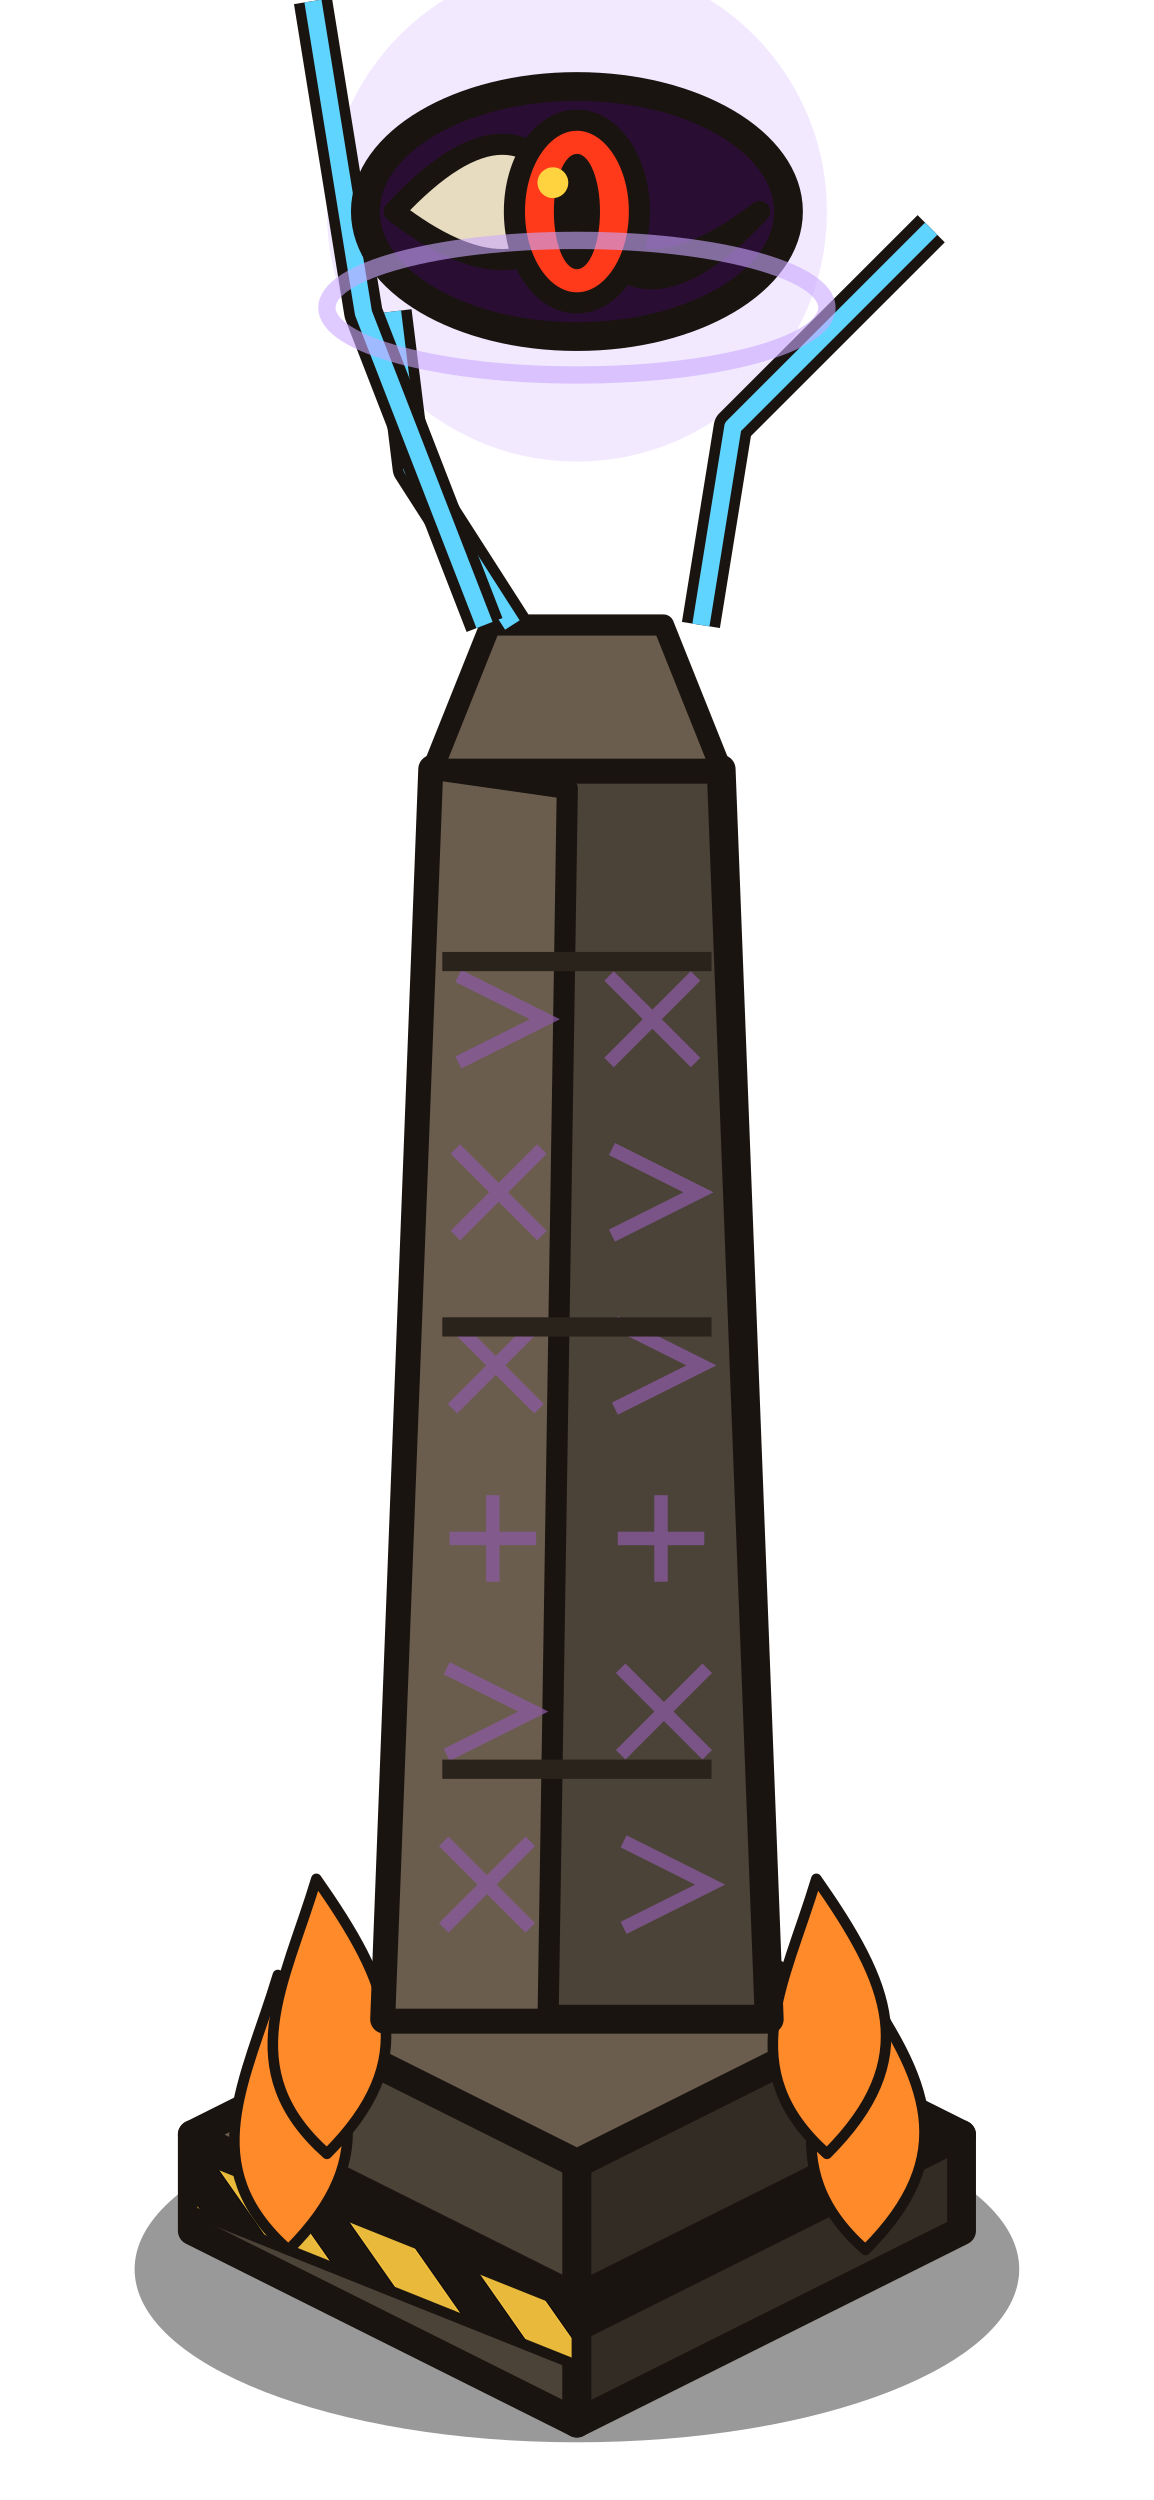
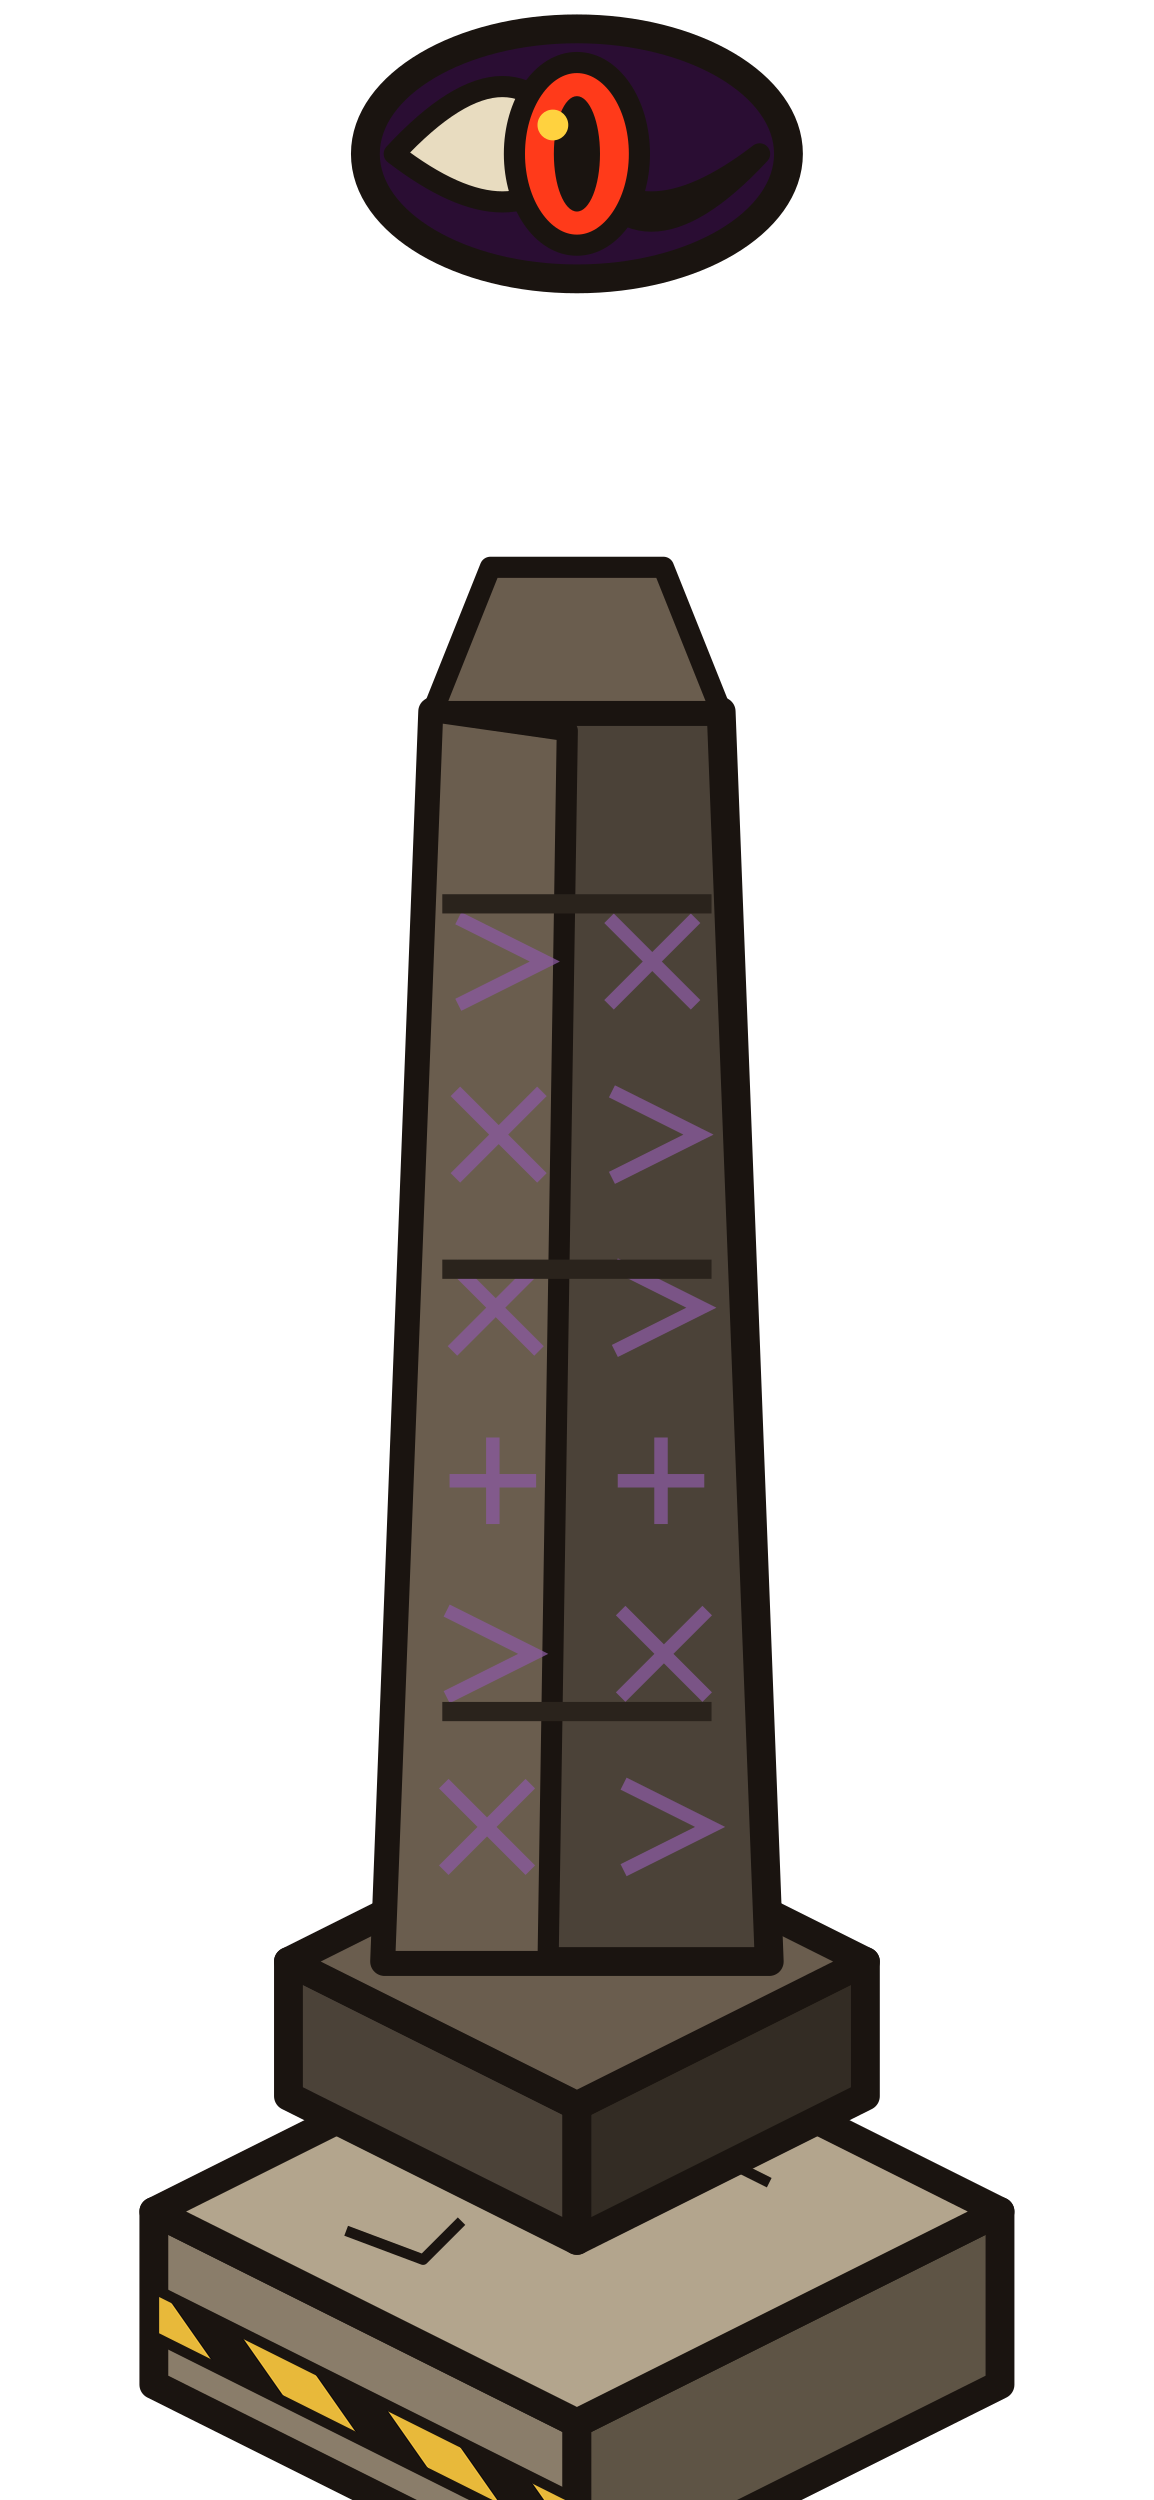
<svg xmlns="http://www.w3.org/2000/svg" viewBox="-60 -230 120 260" width="360" height="780">
  <style>.k3{stroke:#1a1410;stroke-width:3px;stroke-linejoin:round;stroke-linecap:round}.k2{stroke:#1a1410;stroke-width:2.2px;stroke-linejoin:round;stroke-linecap:round}.k15{stroke:#1a1410;stroke-width:1.6px;stroke-linejoin:round;stroke-linecap:round}.k1{stroke:#1a1410;stroke-width:1.1px;stroke-linejoin:round}</style>
  <defs>
-     <g id="v-sturmbatterie">
-       <ellipse cx="0" cy="16" rx="50" ry="16" fill="rgba(0,0,0,.35)" stroke="none" />
-       <path class="k2" d="M-35.0,7 L31.0,7 A9,9 0 0 1 31.0,25 L-35.0,25 A9,9 0 0 1 -35.0,7 Z" fill="#2c2822" />
-       <line x1="-41.3" y1="8.5" x2="-41.3" y2="23.5" stroke="#161310" stroke-width="2" stroke-linecap="round" />
-       <line x1="-34.75" y1="8.5" x2="-34.75" y2="23.5" stroke="#161310" stroke-width="2" stroke-linecap="round" />
-       <line x1="-28.2" y1="8.5" x2="-28.2" y2="23.5" stroke="#161310" stroke-width="2" stroke-linecap="round" />
-       <line x1="-21.65" y1="8.5" x2="-21.65" y2="23.5" stroke="#161310" stroke-width="2" stroke-linecap="round" />
-       <line x1="-15.1" y1="8.5" x2="-15.1" y2="23.5" stroke="#161310" stroke-width="2" stroke-linecap="round" />
-       <line x1="-8.55" y1="8.5" x2="-8.55" y2="23.5" stroke="#161310" stroke-width="2" stroke-linecap="round" />
-       <line x1="-2.0" y1="8.5" x2="-2.0" y2="23.5" stroke="#161310" stroke-width="2" stroke-linecap="round" />
-       <line x1="4.55" y1="8.5" x2="4.55" y2="23.5" stroke="#161310" stroke-width="2" stroke-linecap="round" />
-       <line x1="11.1" y1="8.5" x2="11.1" y2="23.5" stroke="#161310" stroke-width="2" stroke-linecap="round" />
-       <line x1="17.65" y1="8.5" x2="17.65" y2="23.5" stroke="#161310" stroke-width="2" stroke-linecap="round" />
-       <line x1="24.2" y1="8.5" x2="24.2" y2="23.5" stroke="#161310" stroke-width="2" stroke-linecap="round" />
-       <line x1="30.75" y1="8.5" x2="30.75" y2="23.5" stroke="#161310" stroke-width="2" stroke-linecap="round" />
-       <line x1="37.3" y1="8.5" x2="37.3" y2="23.5" stroke="#161310" stroke-width="2" stroke-linecap="round" />
-       <ellipse class="k1" cx="-35.0" cy="16" rx="8.1" ry="8.1" fill="#161310" />
-       <ellipse class="k1" cx="31.0" cy="16" rx="8.1" ry="8.1" fill="#161310" />
-       <path class="k2" d="M-36.0,-6 L32.0,-6 A10,10 0 0 1 32.0,14 L-36.0,14 A10,10 0 0 1 -36.0,-6 Z" fill="#332b24" />
-       <line x1="-43.0" y1="-4.5" x2="-43.0" y2="12.5" stroke="#1c1713" stroke-width="2" stroke-linecap="round" />
-       <line x1="-36.167" y1="-4.5" x2="-36.167" y2="12.5" stroke="#1c1713" stroke-width="2" stroke-linecap="round" />
-       <line x1="-29.333" y1="-4.5" x2="-29.333" y2="12.5" stroke="#1c1713" stroke-width="2" stroke-linecap="round" />
-       <line x1="-22.5" y1="-4.5" x2="-22.5" y2="12.5" stroke="#1c1713" stroke-width="2" stroke-linecap="round" />
-       <line x1="-15.667" y1="-4.5" x2="-15.667" y2="12.5" stroke="#1c1713" stroke-width="2" stroke-linecap="round" />
-       <line x1="-8.833" y1="-4.5" x2="-8.833" y2="12.5" stroke="#1c1713" stroke-width="2" stroke-linecap="round" />
-       <line x1="-2.0" y1="-4.5" x2="-2.0" y2="12.5" stroke="#1c1713" stroke-width="2" stroke-linecap="round" />
-       <line x1="4.833" y1="-4.5" x2="4.833" y2="12.5" stroke="#1c1713" stroke-width="2" stroke-linecap="round" />
-       <line x1="11.667" y1="-4.5" x2="11.667" y2="12.5" stroke="#1c1713" stroke-width="2" stroke-linecap="round" />
-       <line x1="18.5" y1="-4.5" x2="18.5" y2="12.5" stroke="#1c1713" stroke-width="2" stroke-linecap="round" />
-       <line x1="25.333" y1="-4.5" x2="25.333" y2="12.5" stroke="#1c1713" stroke-width="2" stroke-linecap="round" />
-       <line x1="32.167" y1="-4.5" x2="32.167" y2="12.5" stroke="#1c1713" stroke-width="2" stroke-linecap="round" />
-       <line x1="39.0" y1="-4.5" x2="39.0" y2="12.5" stroke="#1c1713" stroke-width="2" stroke-linecap="round" />
-       <ellipse class="k1" cx="-36.0" cy="4" rx="9.0" ry="9.0" fill="#1c1713" />
-       <ellipse class="k1" cx="32.0" cy="4" rx="9.0" ry="9.0" fill="#1c1713" />
-       <polygon class="#4a2e21" points="-40.0,2.0 38.0,2.0 30.0,-10.0 -32.0,-10.0" fill="#6b4230" stroke-width="2" />
-       <polygon class="k3" points="-36.0,-16.0 -4.0,0.0 -4.0,10.0 -36.0,-6.0" fill="#6b4230" />
-       <polygon class="k3" points="-4.0,0.0 28.0,-16.0 28.0,-6.0 -4.0,10.0" fill="#4a2e21" />
-       <polygon class="k3" points="-4.0,-32.0 28.0,-16.0 -4.0,0.0 -36.0,-16.0" fill="#8a5a40" />
-       <polygon class="k2" points="-34.0,-8.0 -24.0,-16.0 20.0,-16.0 30.0,-8.0" fill="#77726b" />
-       <path d="M-30,-9 L26,-9" fill="none" stroke="#f0e2b8" stroke-width="2" opacity="0.6" />
-       <polygon class="k3" points="-13.0,-34.0 2.0,-26.5 2.0,-14.5 -13.0,-22.0" fill="#77726b" />
-       <polygon class="k3" points="2.0,-26.5 17.0,-34.0 17.0,-22.0 2.0,-14.5" fill="#48443f" />
-       <polygon class="k3" points="2.0,-41.5 17.0,-34.0 2.0,-26.5 -13.0,-34.0" fill="#a8a195" />
-       <line x1="-1.15" y1="-24" x2="-15.1" y2="-44" stroke="#1a1410" stroke-width="7.4" stroke-linecap="round" />
-       <line x1="-1.15" y1="-24" x2="-15.1" y2="-44" stroke="#48443f" stroke-width="3.4" stroke-linecap="round" />
-       <line x1="-1.15" y1="-24.85" x2="-15.1" y2="-44.85" stroke="#a8a195" stroke-width="1.5" stroke-linecap="round" />
-       <line x1="0.95" y1="-24" x2="-3.7" y2="-47" stroke="#1a1410" stroke-width="7.4" stroke-linecap="round" />
-       <line x1="0.95" y1="-24" x2="-3.7" y2="-47" stroke="#48443f" stroke-width="3.4" stroke-linecap="round" />
-       <line x1="0.95" y1="-24.85" x2="-3.7" y2="-47.85" stroke="#a8a195" stroke-width="1.5" stroke-linecap="round" />
-       <line x1="3.05" y1="-24" x2="7.7" y2="-47" stroke="#1a1410" stroke-width="7.4" stroke-linecap="round" />
-       <line x1="3.05" y1="-24" x2="7.7" y2="-47" stroke="#48443f" stroke-width="3.4" stroke-linecap="round" />
-       <line x1="3.05" y1="-24.85" x2="7.7" y2="-47.85" stroke="#a8a195" stroke-width="1.5" stroke-linecap="round" />
-       <line x1="5.15" y1="-24" x2="19.1" y2="-44" stroke="#1a1410" stroke-width="7.4" stroke-linecap="round" />
-       <line x1="5.15" y1="-24" x2="19.1" y2="-44" stroke="#48443f" stroke-width="3.4" stroke-linecap="round" />
-       <line x1="5.15" y1="-24.85" x2="19.1" y2="-44.85" stroke="#a8a195" stroke-width="1.5" stroke-linecap="round" />
-       <polygon class="2" points="-22.0,-21.0 -16.0,-18.0 -16.0,-13.0 -22.0,-16.0" fill="#834f36" />
-       <polygon class="2" points="-16.0,-18.0 -10.0,-21.0 -10.0,-16.0 -16.0,-13.0" fill="#5e3826" />
-       <polygon class="2" points="-16.0,-24.0 -10.0,-21.0 -16.0,-18.0 -22.0,-21.0" fill="#a2684a" />
-       <polygon class="2" points="14.0,-21.0 20.0,-18.0 20.0,-13.0 14.0,-16.0" fill="#834f36" />
-       <polygon class="2" points="20.0,-18.0 26.0,-21.0 26.0,-16.0 20.0,-13.0" fill="#5e3826" />
-       <polygon class="2" points="20.0,-24.0 26.0,-21.0 20.0,-18.0 14.0,-21.0" fill="#a2684a" />
-       <polygon points="-10.1,-58.0 -13.7,-56.9 -15.1,-54.2 -16.5,-56.9 -20.1,-58.0 -16.5,-59.1 -15.1,-61.8 -13.7,-59.1" fill="#f0e2b8" stroke="#fff3d6" stroke-width="0.8" />
-       <polygon points="1.3,-61.0 -2.3,-59.9 -3.7,-57.2 -5.1,-59.9 -8.7,-61.0 -5.1,-62.1 -3.7,-64.8 -2.3,-62.1" fill="#f0e2b8" stroke="#fff3d6" stroke-width="0.8" />
-       <polygon points="12.7,-61.0 9.1,-59.9 7.7,-57.2 6.3,-59.9 2.7,-61.0 6.3,-62.1 7.7,-64.8 9.1,-62.1" fill="#f0e2b8" stroke="#fff3d6" stroke-width="0.8" />
-       <polygon points="24.1,-58.0 20.5,-56.9 19.1,-54.2 17.7,-56.9 14.1,-58.0 17.7,-59.1 19.1,-61.8 20.5,-59.1" fill="#f0e2b8" stroke="#fff3d6" stroke-width="0.8" />
-       <rect x="13.553" y="-47.58" width="2.8" height="6.4" rx="0.6" fill="#e8c872" stroke="#1a1410" stroke-width="0.8" transform="rotate(12.07476 14.95331 -44.37962)" />
-       <rect x="3.497" y="-38.339" width="2.8" height="6.4" rx="0.6" fill="#e8c872" stroke="#1a1410" stroke-width="0.8" transform="rotate(-10.74489 4.897451 -35.13883)" />
-       <rect x="2.92" y="-39.022" width="2.8" height="6.4" rx="0.6" fill="#e8c872" stroke="#1a1410" stroke-width="0.8" transform="rotate(-37.00035 4.319957 -35.82154)" />
-       <rect x="17.946" y="-49.523" width="2.8" height="6.4" rx="0.6" fill="#e8c872" stroke="#1a1410" stroke-width="0.8" transform="rotate(-32.74296 19.34583 -46.32347)" />
-       <rect x="17.581" y="-31.356" width="2.8" height="6.4" rx="0.6" fill="#e8c872" stroke="#1a1410" stroke-width="0.8" transform="rotate(-30.09584 18.98077 -28.15555)" />
-       <rect x="9.53" y="-36.142" width="2.8" height="6.4" rx="0.6" fill="#e8c872" stroke="#1a1410" stroke-width="0.8" transform="rotate(35.81672 10.92956 -32.9416)" />
-       <rect x="23.684" y="-41.68" width="2.8" height="6.4" rx="0.6" fill="#e8c872" stroke="#1a1410" stroke-width="0.8" transform="rotate(38.10041 25.08412 -38.47967)" />
-       <rect x="2.463" y="-30.597" width="2.8" height="6.4" rx="0.6" fill="#e8c872" stroke="#1a1410" stroke-width="0.8" transform="rotate(-16.83126 3.863307 -27.39676)" />
-       <rect x="6.37" y="-48.373" width="2.8" height="6.4" rx="0.6" fill="#e8c872" stroke="#1a1410" stroke-width="0.8" transform="rotate(-15.32145 7.770203 -45.17299)" />
-       <rect x="33.245" y="-46.863" width="2.8" height="6.4" rx="0.6" fill="#e8c872" stroke="#1a1410" stroke-width="0.8" transform="rotate(6.528013 34.64505 -43.66257)" />
-       <rect x="26.157" y="-42.262" width="2.8" height="6.4" rx="0.6" fill="#e8c872" stroke="#1a1410" stroke-width="0.8" transform="rotate(3.819557 27.55654 -39.06246)" />
-       <rect x="3.112" y="-49.77" width="2.8" height="6.4" rx="0.6" fill="#e8c872" stroke="#1a1410" stroke-width="0.8" transform="rotate(-23.5233 4.511559 -46.56957)" />
-       <rect x="27.816" y="-40.938" width="2.8" height="6.4" rx="0.6" fill="#e8c872" stroke="#1a1410" stroke-width="0.8" transform="rotate(-14.86823 29.216 -37.73778)" />
-       <rect x="24.022" y="-40.324" width="2.8" height="6.4" rx="0.6" fill="#e8c872" stroke="#1a1410" stroke-width="0.8" transform="rotate(-16.01864 25.42247 -37.12357)" />
-     </g>
-     <g id="v-obelisk">
-       <ellipse cx="0" cy="6" rx="46" ry="18" fill="rgba(0,0,0,.4)" stroke="none" />
-       <polygon class="k3" points="-40.0,-8.0 0.0,12.0 0.0,22.0 -40.0,2.0" fill="#4b4238" />
-       <polygon class="k3" points="0.0,12.0 40.0,-8.0 40.0,2.0 0.0,22.0" fill="#332c24" />
-       <polygon class="k3" points="0.0,-28.0 40.0,-8.0 0.0,12.0 -40.0,-8.0" fill="#6a5d4e" />
-       <polygon class="k1" points="-40.0,-6.0 0.0,10.0 0.0,16.0 -40.0,0.0" fill="url(#haz)" />
-       <polygon class="k3" points="-30.0,-20.0 0.0,-5.0 0.0,9.0 -30.0,-6.0" fill="#4b4238" />
-       <polygon class="k3" points="0.0,-5.0 30.0,-20.0 30.0,-6.0 0.0,9.0" fill="#332c24" />
-       <polygon class="k3" points="0.0,-35.0 30.0,-20.0 0.0,-5.0 -30.0,-20.0" fill="#6a5d4e" />
-       <path class="k1" d="M-30,4 C-39.9,-4.8 -34.4,-13.6 -31.1,-24.6 C-23.4,-13.6 -20.1,-5.9 -30,4 Z" fill="#ff8a2a" />
-       <path class="k1" d="M30,4 C20.1,-4.8 25.6,-13.6 28.9,-24.6 C36.6,-13.6 39.9,-5.9 30,4 Z" fill="#ff8a2a" />
-       <path class="k1" d="M-26,-6 C-35.9,-14.8 -30.4,-23.6 -27.1,-34.6 C-19.4,-23.6 -16.1,-15.9 -26,-6 Z" fill="#ff8a2a" />
-       <path class="k1" d="M26,-6 C16.1,-14.8 21.6,-23.6 24.9,-34.6 C32.6,-23.6 35.9,-15.9 26,-6 Z" fill="#ff8a2a" />
-       <polygon class="k2" points="3.0,-20.0 1.0,-148.0 15.0,-150.0 20.0,-20.0" fill="#332c24" />
-       <path class="k3" d="M-20,-20 L20,-20 L15,-150 L-15,-150 Z" fill="#4b4238" />
-       <polygon class="k2" points="-20.0,-20.0 -15.0,-150.0 -1.0,-148.0 -3.0,-20.0" fill="#6a5d4e" />
-       <path d="M-13.85,-38.5 L-4.85,-29.5 M-13.85,-29.5 L-4.85,-38.5" fill="none" stroke="#8a5aa0" stroke-width="1.4" opacity="0.75" />
-       <path d="M4.85,-38.5 L13.85,-34 L4.85,-29.5" fill="none" stroke="#8a5aa0" stroke-width="1.4" opacity="0.75" />
-       <path d="M-13.548,-56.5 L-4.548,-52 L-13.548,-47.5" fill="none" stroke="#8a5aa0" stroke-width="1.4" opacity="0.75" />
-       <path d="M4.548,-56.5 L13.548,-47.5 M4.548,-47.5 L13.548,-56.5" fill="none" stroke="#8a5aa0" stroke-width="1.4" opacity="0.75" />
-       <path d="M-8.745,-74.5 L-8.745,-65.5 M-13.245,-70 L-4.245,-70" fill="none" stroke="#8a5aa0" stroke-width="1.4" opacity="0.75" />
-       <path d="M8.745,-74.5 L8.745,-65.5 M4.245,-70 L13.245,-70" fill="none" stroke="#8a5aa0" stroke-width="1.4" opacity="0.75" />
-       <path d="M-12.943,-92.5 L-3.943,-83.5 M-12.943,-83.5 L-3.943,-92.5" fill="none" stroke="#8a5aa0" stroke-width="1.4" opacity="0.75" />
-       <path d="M3.943,-92.5 L12.943,-88 L3.943,-83.5" fill="none" stroke="#8a5aa0" stroke-width="1.4" opacity="0.75" />
-       <path d="M-12.64,-110.5 L-3.64,-101.5 M-12.64,-101.5 L-3.64,-110.5" fill="none" stroke="#8a5aa0" stroke-width="1.4" opacity="0.75" />
-       <path d="M3.64,-110.5 L12.64,-106 L3.64,-101.5" fill="none" stroke="#8a5aa0" stroke-width="1.4" opacity="0.75" />
-       <path d="M-12.338,-128.5 L-3.338,-124 L-12.338,-119.5" fill="none" stroke="#8a5aa0" stroke-width="1.4" opacity="0.75" />
-       <path d="M3.338,-128.5 L12.338,-119.5 M3.338,-119.5 L12.338,-128.5" fill="none" stroke="#8a5aa0" stroke-width="1.4" opacity="0.75" />
-       <path d="M-14,-46 L14,-46" fill="none" stroke="#2a231c" stroke-width="2" />
-       <path d="M-14,-92 L14,-92" fill="none" stroke="#2a231c" stroke-width="2" />
-       <path d="M-14,-130 L14,-130" fill="none" stroke="#2a231c" stroke-width="2" />
-       <polygon class="k2" points="-15.0,-150.0 15.0,-150.0 9.0,-165.0 -9.0,-165.0" fill="#6a5d4e" />
-       <circle cx="0" cy="-208" r="26" fill="#b784ff" opacity=".18" />
-       <circle cx="0" cy="-208" r="14" fill="#9a6ae0" opacity=".3" />
-       <polyline points="12.895,-165 16.225,-185.606 36.842,-206.212" fill="none" stroke="#1a1410" stroke-width="4" stroke-linejoin="round" />
-       <polyline points="12.895,-165 16.225,-185.606 36.842,-206.212" fill="none" stroke="#5fd4ff" stroke-width="1.8" stroke-linejoin="round" />
-       <polyline points="-6.714,-165 -17.168,-181.3 -19.184,-197.599" fill="none" stroke="#1a1410" stroke-width="4" stroke-linejoin="round" />
-       <polyline points="-6.714,-165 -17.168,-181.3 -19.184,-197.599" fill="none" stroke="#5fd4ff" stroke-width="1.8" stroke-linejoin="round" />
-       <polyline points="-9.609,-165 -22.202,-197.446 -27.453,-229.893" fill="none" stroke="#1a1410" stroke-width="4" stroke-linejoin="round" />
-       <polyline points="-9.609,-165 -22.202,-197.446 -27.453,-229.893" fill="none" stroke="#5fd4ff" stroke-width="1.8" stroke-linejoin="round" />
-       <ellipse cx="0" cy="-208" rx="22" ry="13" fill="#2a0d33" class="k3" />
-       <path class="k2" d="M-19,-208 Q-6,-222 0,-208 Q6,-194 19,-208 Q6,-198 0,-208 Q-6,-198 -19,-208 Z" fill="#e8dcc0" />
-       <ellipse class="k2" cx="0" cy="-208" rx="6.5" ry="9.5" fill="#ff3a1a" />
-       <ellipse cx="0" cy="-208" rx="2.4" ry="6" fill="#1a1410" stroke="none" />
-       <circle cx="-2.5" cy="-211" r="1.6" fill="#ffd23f" stroke="none" />
-       <ellipse cx="0" cy="-198" rx="26" ry="7" fill="none" stroke="#c9a8ff" stroke-width="1.8" opacity="0.6" />
-     </g>
    <pattern id="haz" width="8" height="8" patternUnits="userSpaceOnUse" patternTransform="rotate(-35)">
      <rect width="8" height="8" fill="#e8b93a" />
      <rect width="4" height="8" fill="#1a1410" />
    </pattern>
    <filter id="sil">
      <feColorMatrix type="matrix" values="0 0 0 0 0.11  0 0 0 0 0.08  0 0 0 0 0.06  0 0 0 1 0" />
    </filter>
    <g id="badge-0">
      <g>
        <polygon points="0.0,-26.0 24.0,-13.0 24.0,13.0 0.0,26.0 -24.0,13.0 -24.0,-13.0" fill="#2a1f18" stroke="#e8dcc0" stroke-width="2.5" />
        <polygon points="-27.0,-7.0 -25.3,-2.4 -20.3,-2.2 -24.2,0.9 -22.9,5.7 -27.0,2.9 -31.1,5.7 -29.8,0.9 -33.7,-2.2 -28.7,-2.4" fill="#4a4238" stroke="#1a1410" stroke-width="1.3" />
        <polygon points="-13.5,-7.0 -11.8,-2.4 -6.8,-2.2 -10.7,0.9 -9.4,5.7 -13.5,2.9 -17.6,5.7 -16.3,0.9 -20.2,-2.2 -15.2,-2.4" fill="#4a4238" stroke="#1a1410" stroke-width="1.3" />
        <polygon points="0.0,-7.0 1.7,-2.4 6.7,-2.2 2.8,0.9 4.1,5.7 0.0,2.9 -4.1,5.7 -2.8,0.9 -6.7,-2.2 -1.7,-2.4" fill="#4a4238" stroke="#1a1410" stroke-width="1.3" />
        <polygon points="13.5,-7.0 15.2,-2.4 20.2,-2.2 16.3,0.9 17.6,5.7 13.5,2.9 9.4,5.7 10.7,0.9 6.8,-2.2 11.8,-2.4" fill="#4a4238" stroke="#1a1410" stroke-width="1.3" />
      </g>
    </g>
    <g id="badge-1">
      <g>
        <polygon points="0.0,-26.0 24.0,-13.0 24.0,13.0 0.0,26.0 -24.0,13.0 -24.0,-13.0" fill="#2a1f18" stroke="#e8dcc0" stroke-width="2.5" />
        <polygon points="-27.0,-7.0 -25.3,-2.4 -20.3,-2.2 -24.2,0.9 -22.9,5.7 -27.0,2.9 -31.1,5.7 -29.8,0.9 -33.7,-2.2 -28.7,-2.4" fill="#e8dcc0" stroke="#1a1410" stroke-width="1.3" />
        <polygon points="-13.5,-7.0 -11.8,-2.4 -6.8,-2.2 -10.7,0.9 -9.4,5.7 -13.5,2.9 -17.6,5.7 -16.3,0.9 -20.2,-2.2 -15.2,-2.4" fill="#4a4238" stroke="#1a1410" stroke-width="1.3" />
        <polygon points="0.0,-7.0 1.7,-2.4 6.7,-2.2 2.8,0.9 4.1,5.7 0.0,2.9 -4.1,5.7 -2.8,0.9 -6.7,-2.2 -1.7,-2.4" fill="#4a4238" stroke="#1a1410" stroke-width="1.3" />
        <polygon points="13.5,-7.0 15.2,-2.4 20.2,-2.2 16.3,0.9 17.6,5.7 13.5,2.9 9.4,5.7 10.7,0.9 6.8,-2.2 11.8,-2.4" fill="#4a4238" stroke="#1a1410" stroke-width="1.3" />
      </g>
    </g>
    <g id="badge-2">
      <g>
        <polygon points="0.0,-26.0 24.0,-13.0 24.0,13.0 0.0,26.0 -24.0,13.0 -24.0,-13.0" fill="#2a1f18" stroke="#e8dcc0" stroke-width="2.5" />
        <polygon points="-27.0,-7.0 -25.3,-2.4 -20.3,-2.2 -24.2,0.9 -22.9,5.7 -27.0,2.9 -31.1,5.7 -29.8,0.9 -33.7,-2.2 -28.7,-2.4" fill="#e8dcc0" stroke="#1a1410" stroke-width="1.3" />
        <polygon points="-13.5,-7.0 -11.8,-2.4 -6.8,-2.2 -10.7,0.9 -9.4,5.7 -13.5,2.9 -17.6,5.7 -16.3,0.9 -20.2,-2.2 -15.2,-2.4" fill="#e8dcc0" stroke="#1a1410" stroke-width="1.3" />
        <polygon points="0.0,-7.0 1.7,-2.4 6.7,-2.2 2.8,0.9 4.1,5.7 0.0,2.9 -4.1,5.7 -2.8,0.9 -6.7,-2.2 -1.7,-2.4" fill="#4a4238" stroke="#1a1410" stroke-width="1.3" />
        <polygon points="13.5,-7.0 15.2,-2.4 20.2,-2.2 16.3,0.9 17.6,5.7 13.5,2.9 9.4,5.7 10.7,0.9 6.8,-2.2 11.8,-2.4" fill="#4a4238" stroke="#1a1410" stroke-width="1.3" />
      </g>
    </g>
    <g id="badge-3">
      <g>
        <polygon points="0.0,-26.0 24.0,-13.0 24.0,13.0 0.0,26.0 -24.0,13.0 -24.0,-13.0" fill="#2a1f18" stroke="#e8dcc0" stroke-width="2.5" />
        <polygon points="-27.0,-7.0 -25.3,-2.4 -20.3,-2.2 -24.2,0.9 -22.9,5.7 -27.0,2.9 -31.1,5.7 -29.8,0.9 -33.7,-2.2 -28.7,-2.4" fill="#e8dcc0" stroke="#1a1410" stroke-width="1.3" />
        <polygon points="-13.5,-7.0 -11.8,-2.4 -6.8,-2.2 -10.7,0.9 -9.4,5.7 -13.5,2.9 -17.6,5.7 -16.3,0.9 -20.2,-2.2 -15.2,-2.4" fill="#e8dcc0" stroke="#1a1410" stroke-width="1.3" />
        <polygon points="0.0,-7.0 1.7,-2.4 6.7,-2.2 2.8,0.9 4.1,5.7 0.0,2.9 -4.1,5.7 -2.8,0.9 -6.7,-2.2 -1.7,-2.4" fill="#e8dcc0" stroke="#1a1410" stroke-width="1.3" />
        <polygon points="13.5,-7.0 15.2,-2.4 20.2,-2.2 16.3,0.9 17.6,5.7 13.5,2.9 9.4,5.7 10.7,0.9 6.8,-2.2 11.8,-2.4" fill="#4a4238" stroke="#1a1410" stroke-width="1.3" />
      </g>
    </g>
    <g id="badge-4">
      <g>
        <polygon points="0.0,-26.0 24.0,-13.0 24.0,13.0 0.0,26.0 -24.0,13.0 -24.0,-13.0" fill="#2a1f18" stroke="#f2c14e" stroke-width="2.5" />
        <polygon points="-27.0,-7.0 -25.3,-2.4 -20.3,-2.2 -24.2,0.9 -22.9,5.7 -27.0,2.9 -31.1,5.7 -29.8,0.9 -33.7,-2.2 -28.7,-2.4" fill="#f2c14e" stroke="#1a1410" stroke-width="1.3" />
        <polygon points="-13.5,-7.0 -11.8,-2.4 -6.8,-2.2 -10.7,0.9 -9.4,5.7 -13.5,2.9 -17.6,5.7 -16.3,0.9 -20.2,-2.2 -15.2,-2.4" fill="#f2c14e" stroke="#1a1410" stroke-width="1.3" />
        <polygon points="0.0,-7.0 1.7,-2.4 6.7,-2.2 2.8,0.9 4.1,5.7 0.0,2.9 -4.1,5.7 -2.8,0.9 -6.7,-2.2 -1.7,-2.4" fill="#f2c14e" stroke="#1a1410" stroke-width="1.3" />
        <polygon points="13.5,-7.0 15.2,-2.4 20.2,-2.2 16.3,0.9 17.6,5.7 13.5,2.9 9.4,5.7 10.7,0.9 6.8,-2.2 11.8,-2.4" fill="#f2c14e" stroke="#1a1410" stroke-width="1.3" />
      </g>
    </g>
    <g id="v-tank2">
      <ellipse cx="0" cy="16" rx="50" ry="16" fill="rgba(0,0,0,.35)" stroke="none" />
      <path class="k2" d="M-35.0,7 L31.0,7 A9,9 0 0 1 31.0,25 L-35.0,25 A9,9 0 0 1 -35.0,7 Z" fill="#2c2822" />
      <line x1="-41.3" y1="8.5" x2="-41.3" y2="23.5" stroke="#161310" stroke-width="2" stroke-linecap="round" />
      <line x1="-34.75" y1="8.5" x2="-34.75" y2="23.5" stroke="#161310" stroke-width="2" stroke-linecap="round" />
      <line x1="-28.2" y1="8.5" x2="-28.2" y2="23.5" stroke="#161310" stroke-width="2" stroke-linecap="round" />
      <line x1="-21.65" y1="8.5" x2="-21.65" y2="23.5" stroke="#161310" stroke-width="2" stroke-linecap="round" />
      <line x1="-15.1" y1="8.5" x2="-15.1" y2="23.5" stroke="#161310" stroke-width="2" stroke-linecap="round" />
      <line x1="-8.55" y1="8.5" x2="-8.55" y2="23.5" stroke="#161310" stroke-width="2" stroke-linecap="round" />
      <line x1="-2.0" y1="8.5" x2="-2.0" y2="23.5" stroke="#161310" stroke-width="2" stroke-linecap="round" />
      <line x1="4.55" y1="8.5" x2="4.55" y2="23.5" stroke="#161310" stroke-width="2" stroke-linecap="round" />
      <line x1="11.1" y1="8.5" x2="11.1" y2="23.5" stroke="#161310" stroke-width="2" stroke-linecap="round" />
      <line x1="17.65" y1="8.5" x2="17.65" y2="23.5" stroke="#161310" stroke-width="2" stroke-linecap="round" />
      <line x1="24.2" y1="8.5" x2="24.2" y2="23.5" stroke="#161310" stroke-width="2" stroke-linecap="round" />
      <line x1="30.75" y1="8.5" x2="30.75" y2="23.5" stroke="#161310" stroke-width="2" stroke-linecap="round" />
      <line x1="37.3" y1="8.5" x2="37.3" y2="23.5" stroke="#161310" stroke-width="2" stroke-linecap="round" />
      <ellipse class="k1" cx="-35.0" cy="16" rx="8.1" ry="8.1" fill="#161310" />
      <ellipse class="k1" cx="31.0" cy="16" rx="8.1" ry="8.1" fill="#161310" />
      <path class="k2" d="M-36.0,-6 L32.0,-6 A10,10 0 0 1 32.0,14 L-36.0,14 A10,10 0 0 1 -36.0,-6 Z" fill="#332b24" />
      <line x1="-43.0" y1="-4.5" x2="-43.0" y2="12.5" stroke="#1c1713" stroke-width="2" stroke-linecap="round" />
      <line x1="-36.167" y1="-4.5" x2="-36.167" y2="12.5" stroke="#1c1713" stroke-width="2" stroke-linecap="round" />
      <line x1="-29.333" y1="-4.5" x2="-29.333" y2="12.5" stroke="#1c1713" stroke-width="2" stroke-linecap="round" />
      <line x1="-22.5" y1="-4.5" x2="-22.5" y2="12.5" stroke="#1c1713" stroke-width="2" stroke-linecap="round" />
      <line x1="-15.667" y1="-4.5" x2="-15.667" y2="12.5" stroke="#1c1713" stroke-width="2" stroke-linecap="round" />
      <line x1="-8.833" y1="-4.5" x2="-8.833" y2="12.5" stroke="#1c1713" stroke-width="2" stroke-linecap="round" />
      <line x1="-2.0" y1="-4.5" x2="-2.0" y2="12.5" stroke="#1c1713" stroke-width="2" stroke-linecap="round" />
      <line x1="4.833" y1="-4.5" x2="4.833" y2="12.5" stroke="#1c1713" stroke-width="2" stroke-linecap="round" />
      <line x1="11.667" y1="-4.5" x2="11.667" y2="12.5" stroke="#1c1713" stroke-width="2" stroke-linecap="round" />
      <line x1="18.5" y1="-4.5" x2="18.5" y2="12.5" stroke="#1c1713" stroke-width="2" stroke-linecap="round" />
      <line x1="25.333" y1="-4.5" x2="25.333" y2="12.5" stroke="#1c1713" stroke-width="2" stroke-linecap="round" />
      <line x1="32.167" y1="-4.5" x2="32.167" y2="12.5" stroke="#1c1713" stroke-width="2" stroke-linecap="round" />
      <line x1="39.0" y1="-4.5" x2="39.0" y2="12.5" stroke="#1c1713" stroke-width="2" stroke-linecap="round" />
      <ellipse class="k1" cx="-36.0" cy="4" rx="9.0" ry="9.0" fill="#1c1713" />
      <ellipse class="k1" cx="32.0" cy="4" rx="9.0" ry="9.0" fill="#1c1713" />
      <polygon class="#4a2e21" points="-40.0,2.0 38.0,2.0 30.0,-10.0 -32.0,-10.0" fill="#6b4230" stroke-width="2" />
      <polygon class="k3" points="-36.0,-16.0 -4.0,0.0 -4.0,10.0 -36.0,-6.0" fill="#6b4230" />
      <polygon class="k3" points="-4.0,0.0 28.0,-16.0 28.0,-6.0 -4.0,10.0" fill="#4a2e21" />
      <polygon class="k3" points="-4.0,-32.0 28.0,-16.0 -4.0,0.0 -36.0,-16.0" fill="#8a5a40" />
      <polygon class="k2" points="-34.0,-8.0 -24.0,-16.0 20.0,-16.0 30.0,-8.0" fill="#a4502a" />
      <path d="M-30,-9 L26,-9" fill="none" stroke="#c9713f" stroke-width="2" opacity="0.6" />
      <polygon class="k3" points="-11.0,-29.0 2.0,-22.5 2.0,-13.5 -11.0,-20.0" fill="#6b4230" />
      <polygon class="k3" points="2.0,-22.5 15.0,-29.0 15.0,-20.0 2.0,-13.5" fill="#4a2e21" />
      <polygon class="k3" points="2.0,-35.5 15.0,-29.0 2.0,-22.5 -11.0,-29.0" fill="#8a5a40" />
      <line x1="14" y1="-22" x2="40" y2="-24" stroke="#1a1410" stroke-width="10" stroke-linecap="round" />
      <line x1="14" y1="-22" x2="40" y2="-24" stroke="#413c33" stroke-width="6" stroke-linecap="round" />
      <line x1="14" y1="-23.5" x2="40" y2="-25.5" stroke="#6b6459" stroke-width="1.68" stroke-linecap="round" />
      <ellipse cx="40" cy="-24" rx="3" ry="3" fill="#1a1410" />
      <polygon class="k3" points="-11.0,-29.0 2.0,-22.5 2.0,-13.5 -11.0,-20.0" fill="none" />
      <polygon class="k3" points="2.0,-22.5 15.0,-29.0 15.0,-20.0 2.0,-13.5" fill="none" />
      <polygon class="k3" points="2.0,-35.5 15.0,-29.0 2.0,-22.5 -11.0,-29.0" fill="none" />
      <circle class="k1" cx="2" cy="-25" r="3" fill="#77726b" />
    </g>
    <g id="v-artillery2">
      <ellipse cx="0" cy="14" rx="44" ry="15" fill="rgba(0,0,0,.35)" stroke="none" />
      <path class="k2" d="M-32.0,6 L24.0,6 A8,8 0 0 1 24.0,22 L-32.0,22 A8,8 0 0 1 -32.0,6 Z" fill="#2c2822" />
      <line x1="-37.6" y1="7.5" x2="-37.6" y2="20.5" stroke="#161310" stroke-width="2" stroke-linecap="round" />
      <line x1="-30.88" y1="7.5" x2="-30.88" y2="20.5" stroke="#161310" stroke-width="2" stroke-linecap="round" />
      <line x1="-24.16" y1="7.5" x2="-24.16" y2="20.5" stroke="#161310" stroke-width="2" stroke-linecap="round" />
      <line x1="-17.44" y1="7.5" x2="-17.44" y2="20.5" stroke="#161310" stroke-width="2" stroke-linecap="round" />
      <line x1="-10.72" y1="7.5" x2="-10.72" y2="20.5" stroke="#161310" stroke-width="2" stroke-linecap="round" />
      <line x1="-4.0" y1="7.5" x2="-4.0" y2="20.5" stroke="#161310" stroke-width="2" stroke-linecap="round" />
      <line x1="2.72" y1="7.5" x2="2.72" y2="20.5" stroke="#161310" stroke-width="2" stroke-linecap="round" />
      <line x1="9.44" y1="7.5" x2="9.44" y2="20.5" stroke="#161310" stroke-width="2" stroke-linecap="round" />
      <line x1="16.16" y1="7.5" x2="16.16" y2="20.5" stroke="#161310" stroke-width="2" stroke-linecap="round" />
      <line x1="22.88" y1="7.5" x2="22.88" y2="20.5" stroke="#161310" stroke-width="2" stroke-linecap="round" />
      <line x1="29.6" y1="7.5" x2="29.6" y2="20.5" stroke="#161310" stroke-width="2" stroke-linecap="round" />
      <ellipse class="k1" cx="-32.0" cy="14" rx="7.2" ry="7.2" fill="#161310" />
      <ellipse class="k1" cx="24.0" cy="14" rx="7.2" ry="7.2" fill="#161310" />
      <polygon class="k3" points="-28.0,-9.0 0.0,5.0 0.0,14.0 -28.0,0.0" fill="#5d5b42" />
      <polygon class="k3" points="0.0,5.0 28.0,-9.0 28.0,0.0 0.0,14.0" fill="#43412f" />
      <polygon class="k3" points="0.0,-23.0 28.0,-9.0 0.0,5.0 -28.0,-9.0" fill="#8a7d6a" />
      <polygon class="k3" points="-11.0,-19.0 2.0,-12.5 2.0,-2.5 -11.0,-9.0" fill="#5d5b42" />
      <polygon class="k3" points="2.0,-12.5 15.0,-19.0 15.0,-9.0 2.0,-2.5" fill="#43412f" />
      <polygon class="k3" points="2.0,-25.5 15.0,-19.0 2.0,-12.5 -11.0,-19.0" fill="#77726b" />
      <line x1="8" y1="-15" x2="58" y2="-40" stroke="#1a1410" stroke-width="13" stroke-linecap="round" />
      <line x1="8" y1="-15" x2="58" y2="-40" stroke="#48443f" stroke-width="9" stroke-linecap="round" />
      <line x1="8" y1="-17.25" x2="58" y2="-42.25" stroke="#77726b" stroke-width="2.52" stroke-linecap="round" />
      <ellipse cx="58" cy="-40" rx="4.5" ry="4.5" fill="#1a1410" />
      <polygon class="2" points="-29.0,-14.0 -22.0,-10.5 -22.0,-3.5 -29.0,-7.0" fill="#834f36" />
      <polygon class="2" points="-22.0,-10.5 -15.0,-14.0 -15.0,-7.0 -22.0,-3.5" fill="#5e3826" />
      <polygon class="2" points="-22.0,-17.5 -15.0,-14.0 -22.0,-10.5 -29.0,-14.0" fill="#a2684a" />
      <path class="k2" d="M-26,-18 L-26,-9 A4,2.0 0 0 0 -18,-9 L-18,-18 Z" fill="#d8ae5f" />
      <line x1="-24.0" y1="-15" x2="-24.0" y2="-8" stroke="#f0d890" stroke-width="2.2" stroke-linecap="round" />
      <ellipse class="k2" cx="-22" cy="-18" rx="4" ry="2.0" fill="#e8c872" />
    </g>
+     <g id="base">
+       <polygon class="k3" points="-44.0,0.0 0.0,22.0 0.0,40.0 -44.0,18.0" fill="#8a7d6a" />
+       <polygon class="k3" points="0.0,22.0 44.0,0.0 44.0,18.0 0.0,40.0" fill="#5e5445" />
+       <polygon class="k1" points="-44.0,8.0 0.0,30.0 0.0,35.0 -44.0,13.0" fill="url(#haz)" />
+       <polygon class="k3" points="0.0,-22.0 44.0,0.0 0.0,22.0 -44.0,0.0" fill="#b3a58d" />
+       <path class="k1" d="M-24,2 L-16,5 L-12,1 M14,-6 L20,-3" fill="none" />
+     </g>
+     <g id="t-storm-back">
+       <g transform="translate(0,-16)">
+         <path class="k2" d="M-35.0,7 L31.0,7 A9,9 0 0 1 31.0,25 L-35.0,25 A9,9 0 0 1 -35.0,7 Z" fill="#2c2822" />
+         <line x1="-41.3" y1="8.5" x2="-41.3" y2="23.5" stroke="#161310" stroke-width="2" stroke-linecap="round" />
+         <line x1="-34.75" y1="8.5" x2="-34.75" y2="23.5" stroke="#161310" stroke-width="2" stroke-linecap="round" />
+         <line x1="-28.2" y1="8.5" x2="-28.2" y2="23.5" stroke="#161310" stroke-width="2" stroke-linecap="round" />
+         <line x1="-21.65" y1="8.5" x2="-21.65" y2="23.5" stroke="#161310" stroke-width="2" stroke-linecap="round" />
+         <line x1="-15.1" y1="8.5" x2="-15.1" y2="23.5" stroke="#161310" stroke-width="2" stroke-linecap="round" />
+         <line x1="-8.55" y1="8.5" x2="-8.55" y2="23.5" stroke="#161310" stroke-width="2" stroke-linecap="round" />
+         <line x1="-2.0" y1="8.5" x2="-2.0" y2="23.5" stroke="#161310" stroke-width="2" stroke-linecap="round" />
+         <line x1="4.55" y1="8.5" x2="4.55" y2="23.5" stroke="#161310" stroke-width="2" stroke-linecap="round" />
+         <line x1="11.1" y1="8.5" x2="11.1" y2="23.5" stroke="#161310" stroke-width="2" stroke-linecap="round" />
+         <line x1="17.65" y1="8.5" x2="17.65" y2="23.5" stroke="#161310" stroke-width="2" stroke-linecap="round" />
+         <line x1="24.2" y1="8.5" x2="24.2" y2="23.5" stroke="#161310" stroke-width="2" stroke-linecap="round" />
+         <line x1="30.75" y1="8.5" x2="30.75" y2="23.5" stroke="#161310" stroke-width="2" stroke-linecap="round" />
+         <line x1="37.3" y1="8.5" x2="37.3" y2="23.5" stroke="#161310" stroke-width="2" stroke-linecap="round" />
+         <ellipse class="k1" cx="-35.0" cy="16" rx="8.1" ry="8.1" fill="#161310" />
+         <ellipse class="k1" cx="31.0" cy="16" rx="8.1" ry="8.1" fill="#161310" />
+         <path class="k2" d="M-36.0,-6 L32.0,-6 A10,10 0 0 1 32.0,14 L-36.0,14 A10,10 0 0 1 -36.0,-6 Z" fill="#332b24" />
+         <line x1="-43.0" y1="-4.5" x2="-43.0" y2="12.5" stroke="#1c1713" stroke-width="2" stroke-linecap="round" />
+         <line x1="-36.167" y1="-4.5" x2="-36.167" y2="12.5" stroke="#1c1713" stroke-width="2" stroke-linecap="round" />
+         <line x1="-29.333" y1="-4.5" x2="-29.333" y2="12.5" stroke="#1c1713" stroke-width="2" stroke-linecap="round" />
+         <line x1="-22.5" y1="-4.5" x2="-22.5" y2="12.5" stroke="#1c1713" stroke-width="2" stroke-linecap="round" />
+         <line x1="-15.667" y1="-4.5" x2="-15.667" y2="12.5" stroke="#1c1713" stroke-width="2" stroke-linecap="round" />
+         <line x1="-8.833" y1="-4.5" x2="-8.833" y2="12.5" stroke="#1c1713" stroke-width="2" stroke-linecap="round" />
+         <line x1="-2.0" y1="-4.5" x2="-2.0" y2="12.5" stroke="#1c1713" stroke-width="2" stroke-linecap="round" />
+         <line x1="4.833" y1="-4.5" x2="4.833" y2="12.5" stroke="#1c1713" stroke-width="2" stroke-linecap="round" />
+         <line x1="11.667" y1="-4.5" x2="11.667" y2="12.5" stroke="#1c1713" stroke-width="2" stroke-linecap="round" />
+         <line x1="18.5" y1="-4.5" x2="18.5" y2="12.5" stroke="#1c1713" stroke-width="2" stroke-linecap="round" />
+         <line x1="25.333" y1="-4.5" x2="25.333" y2="12.5" stroke="#1c1713" stroke-width="2" stroke-linecap="round" />
+         <line x1="32.167" y1="-4.5" x2="32.167" y2="12.5" stroke="#1c1713" stroke-width="2" stroke-linecap="round" />
+         <line x1="39.0" y1="-4.5" x2="39.0" y2="12.5" stroke="#1c1713" stroke-width="2" stroke-linecap="round" />
+         <ellipse class="k1" cx="-36.0" cy="4" rx="9.0" ry="9.0" fill="#1c1713" />
+         <ellipse class="k1" cx="32.0" cy="4" rx="9.0" ry="9.0" fill="#1c1713" />
+         <polygon class="#4a2e21" points="-40.0,2.0 38.0,2.0 30.0,-10.0 -32.0,-10.0" fill="#6b4230" stroke-width="2" />
+         <polygon class="k3" points="-36.0,-16.0 -4.0,0.0 -4.0,10.0 -36.0,-6.0" fill="#6b4230" />
+         <polygon class="k3" points="-4.0,0.0 28.0,-16.0 28.0,-6.0 -4.0,10.0" fill="#4a2e21" />
+         <polygon class="k3" points="-4.0,-32.0 28.0,-16.0 -4.0,0.0 -36.0,-16.0" fill="#8a5a40" />
+         <polygon class="k2" points="-34.0,-8.0 -24.0,-16.0 20.0,-16.0 30.0,-8.0" fill="#77726b" />
+         <path d="M-30,-9 L26,-9" fill="none" stroke="#f0e2b8" stroke-width="2" opacity="0.6" />
+         <polygon class="k3" points="-13.0,-34.0 2.0,-26.5 2.0,-14.5 -13.0,-22.0" fill="#77726b" />
+         <polygon class="k3" points="2.0,-26.5 17.0,-34.0 17.0,-22.0 2.0,-14.5" fill="#48443f" />
+         <polygon class="k3" points="2.0,-41.5 17.0,-34.0 2.0,-26.5 -13.0,-34.0" fill="#a8a195" />
+         <line x1="-1.15" y1="-24" x2="-15.1" y2="-44" stroke="#1a1410" stroke-width="7.4" stroke-linecap="round" />
+         <line x1="-1.15" y1="-24" x2="-15.1" y2="-44" stroke="#48443f" stroke-width="3.4" stroke-linecap="round" />
+         <line x1="-1.15" y1="-24.85" x2="-15.1" y2="-44.85" stroke="#a8a195" stroke-width="1.5" stroke-linecap="round" />
+         <line x1="0.95" y1="-24" x2="-3.7" y2="-47" stroke="#1a1410" stroke-width="7.4" stroke-linecap="round" />
+         <line x1="0.95" y1="-24" x2="-3.7" y2="-47" stroke="#48443f" stroke-width="3.4" stroke-linecap="round" />
+         <line x1="0.95" y1="-24.85" x2="-3.7" y2="-47.85" stroke="#a8a195" stroke-width="1.5" stroke-linecap="round" />
+         <line x1="3.05" y1="-24" x2="7.7" y2="-47" stroke="#1a1410" stroke-width="7.4" stroke-linecap="round" />
+         <line x1="3.05" y1="-24" x2="7.7" y2="-47" stroke="#48443f" stroke-width="3.4" stroke-linecap="round" />
+         <line x1="3.05" y1="-24.85" x2="7.7" y2="-47.85" stroke="#a8a195" stroke-width="1.5" stroke-linecap="round" />
+         <line x1="5.15" y1="-24" x2="19.1" y2="-44" stroke="#1a1410" stroke-width="7.4" stroke-linecap="round" />
+         <line x1="5.15" y1="-24" x2="19.1" y2="-44" stroke="#48443f" stroke-width="3.4" stroke-linecap="round" />
+         <line x1="5.15" y1="-24.85" x2="19.1" y2="-44.85" stroke="#a8a195" stroke-width="1.5" stroke-linecap="round" />
+         <polygon class="2" points="-22.0,-21.0 -16.0,-18.0 -16.0,-13.0 -22.0,-16.0" fill="#834f36" />
+         <polygon class="2" points="-16.0,-18.0 -10.0,-21.0 -10.0,-16.0 -16.0,-13.0" fill="#5e3826" />
+         <polygon class="2" points="-16.0,-24.0 -10.0,-21.0 -16.0,-18.0 -22.0,-21.0" fill="#a2684a" />
+         <polygon class="2" points="14.0,-21.0 20.0,-18.0 20.0,-13.0 14.0,-16.0" fill="#834f36" />
+         <polygon class="2" points="20.0,-18.0 26.0,-21.0 26.0,-16.0 20.0,-13.0" fill="#5e3826" />
+         <polygon class="2" points="20.0,-24.0 26.0,-21.0 20.0,-18.0 14.0,-21.0" fill="#a2684a" />
+       </g>
+     </g>
+     <g id="t-storm">
+       <use href="#t-storm-back" />
+     </g>
+     <g id="t-obelisk-back">
+       <g transform="translate(0,-6)">
+         <polygon class="k3" points="-30.0,-20.0 0.0,-5.0 0.0,9.0 -30.0,-6.0" fill="#4b4238" />
+         <polygon class="k3" points="0.0,-5.0 30.0,-20.0 30.0,-6.0 0.0,9.0" fill="#332c24" />
+         <polygon class="k3" points="0.0,-35.0 30.0,-20.0 0.0,-5.0 -30.0,-20.0" fill="#6a5d4e" />
+         <polygon class="k2" points="3.0,-20.0 1.0,-148.0 15.0,-150.0 20.0,-20.0" fill="#332c24" />
+         <path class="k3" d="M-20,-20 L20,-20 L15,-150 L-15,-150 Z" fill="#4b4238" />
+         <polygon class="k2" points="-20.0,-20.0 -15.0,-150.0 -1.0,-148.0 -3.0,-20.0" fill="#6a5d4e" />
+         <path d="M-13.85,-38.5 L-4.85,-29.5 M-13.85,-29.5 L-4.85,-38.5" fill="none" stroke="#8a5aa0" stroke-width="1.4" opacity="0.75" />
+         <path d="M4.85,-38.5 L13.85,-34 L4.85,-29.5" fill="none" stroke="#8a5aa0" stroke-width="1.4" opacity="0.75" />
+         <path d="M-13.548,-56.5 L-4.548,-52 L-13.548,-47.5" fill="none" stroke="#8a5aa0" stroke-width="1.4" opacity="0.75" />
+         <path d="M4.548,-56.5 L13.548,-47.5 M4.548,-47.5 L13.548,-56.5" fill="none" stroke="#8a5aa0" stroke-width="1.4" opacity="0.75" />
+         <path d="M-8.745,-74.5 L-8.745,-65.5 M-13.245,-70 L-4.245,-70" fill="none" stroke="#8a5aa0" stroke-width="1.4" opacity="0.75" />
+         <path d="M8.745,-74.5 L8.745,-65.5 M4.245,-70 L13.245,-70" fill="none" stroke="#8a5aa0" stroke-width="1.4" opacity="0.75" />
+         <path d="M-12.943,-92.5 L-3.943,-83.5 M-12.943,-83.5 L-3.943,-92.5" fill="none" stroke="#8a5aa0" stroke-width="1.4" opacity="0.75" />
+         <path d="M3.943,-92.5 L12.943,-88 L3.943,-83.5" fill="none" stroke="#8a5aa0" stroke-width="1.4" opacity="0.75" />
+         <path d="M-12.64,-110.5 L-3.64,-101.5 M-12.64,-101.5 L-3.64,-110.5" fill="none" stroke="#8a5aa0" stroke-width="1.4" opacity="0.75" />
+         <path d="M3.64,-110.5 L12.64,-106 L3.64,-101.5" fill="none" stroke="#8a5aa0" stroke-width="1.4" opacity="0.75" />
+         <path d="M-12.338,-128.5 L-3.338,-124 L-12.338,-119.5" fill="none" stroke="#8a5aa0" stroke-width="1.4" opacity="0.75" />
+         <path d="M3.338,-128.5 L12.338,-119.5 M3.338,-119.5 L12.338,-128.5" fill="none" stroke="#8a5aa0" stroke-width="1.4" opacity="0.75" />
+         <path d="M-14,-46 L14,-46" fill="none" stroke="#2a231c" stroke-width="2" />
+         <path d="M-14,-92 L14,-92" fill="none" stroke="#2a231c" stroke-width="2" />
+         <path d="M-14,-130 L14,-130" fill="none" stroke="#2a231c" stroke-width="2" />
+         <polygon class="k2" points="-15.0,-150.0 15.0,-150.0 9.0,-165.0 -9.0,-165.0" fill="#6a5d4e" />
+       </g>
+     </g>
+     <g id="t-obelisk-gun">
+       <g transform="translate(0,-6)">
+         <ellipse cx="0" cy="-208" rx="22" ry="13" fill="#2a0d33" class="k3" />
+         <path class="k2" d="M-19,-208 Q-6,-222 0,-208 Q6,-194 19,-208 Q6,-198 0,-208 Q-6,-198 -19,-208 Z" fill="#e8dcc0" />
+         <ellipse class="k2" cx="0" cy="-208" rx="6.5" ry="9.5" fill="#ff3a1a" />
+         <ellipse cx="0" cy="-208" rx="2.4" ry="6" fill="#1a1410" stroke="none" />
+         <circle cx="-2.5" cy="-211" r="1.6" fill="#ffd23f" stroke="none" />
+       </g>
+     </g>
+     <g id="t-obelisk">
+       <use href="#t-obelisk-back" />
+       <use href="#t-obelisk-gun" />
+     </g>
  </defs>
-   <use href="#v-obelisk" />
+   <use href="#base" />
+   <use href="#t-obelisk" />
</svg>
